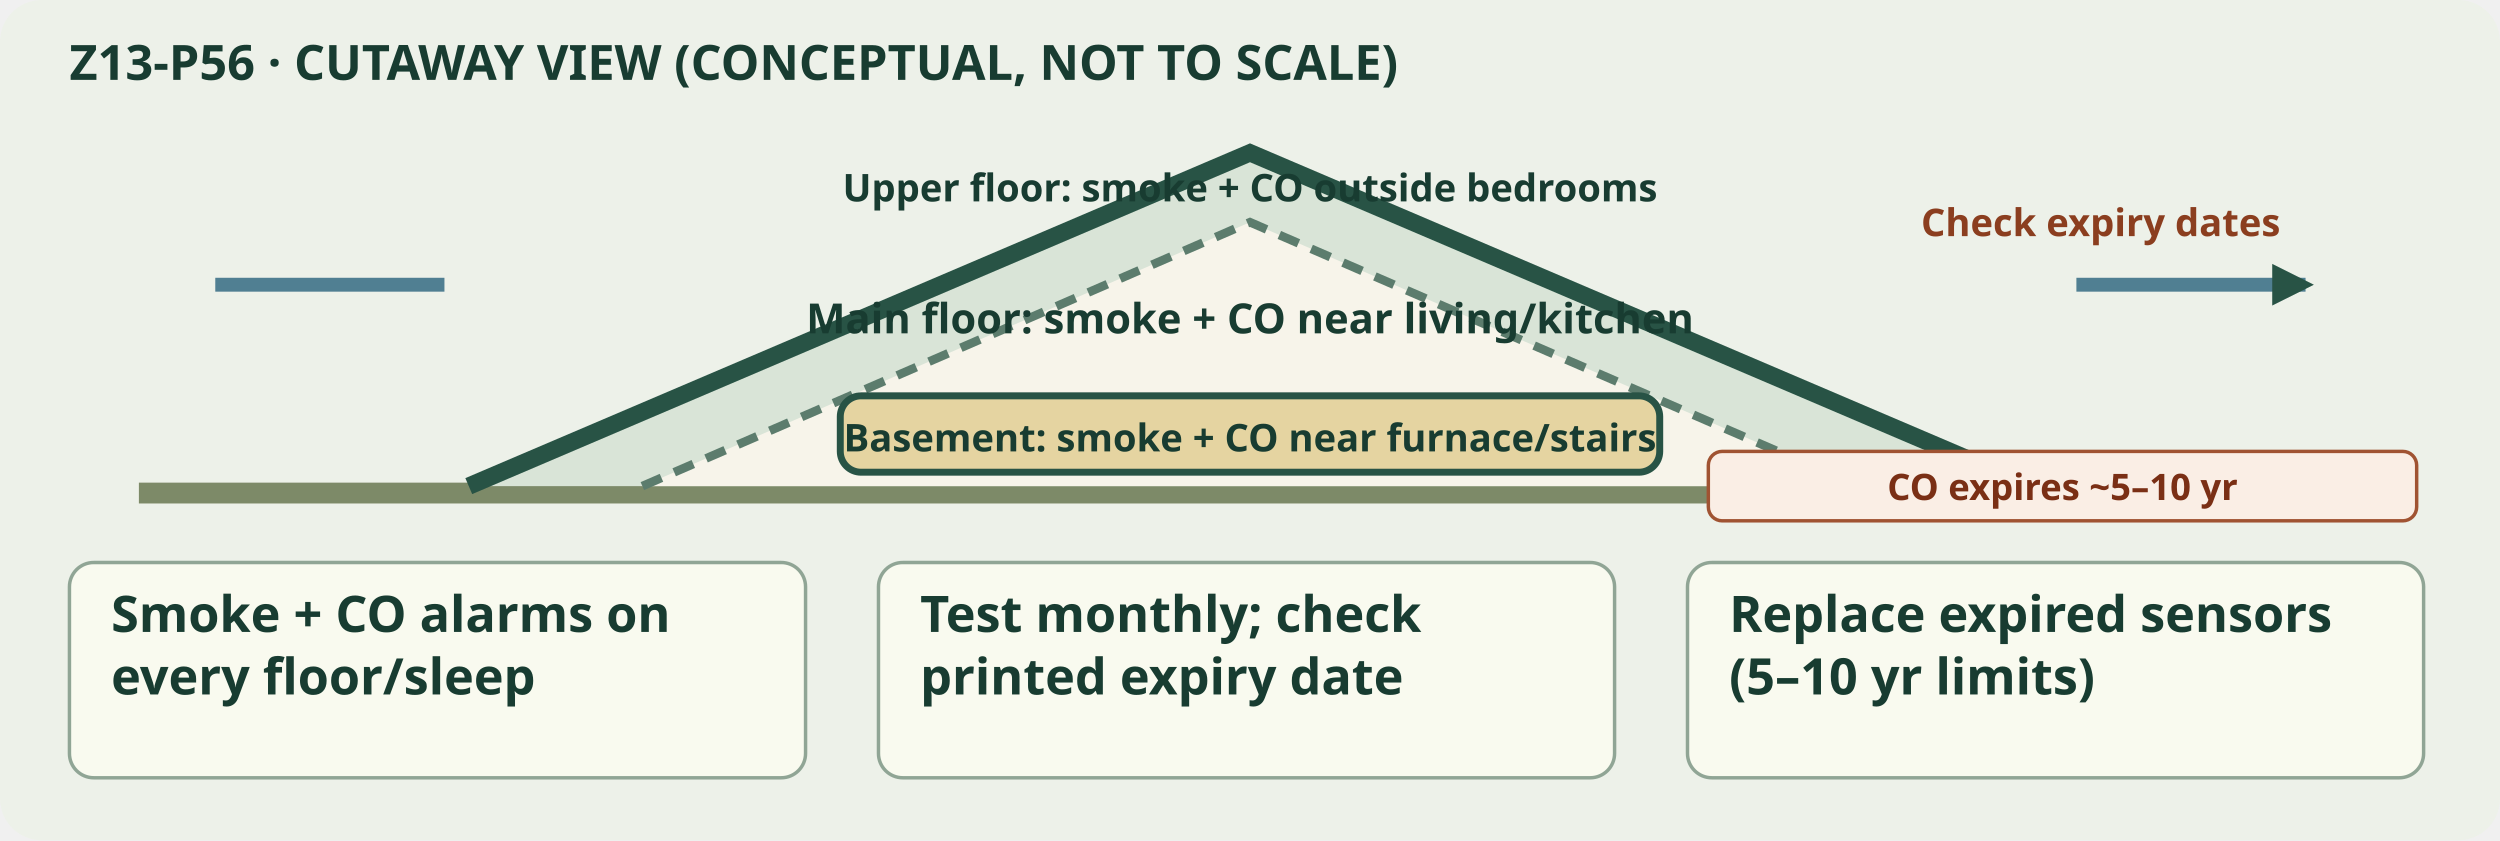
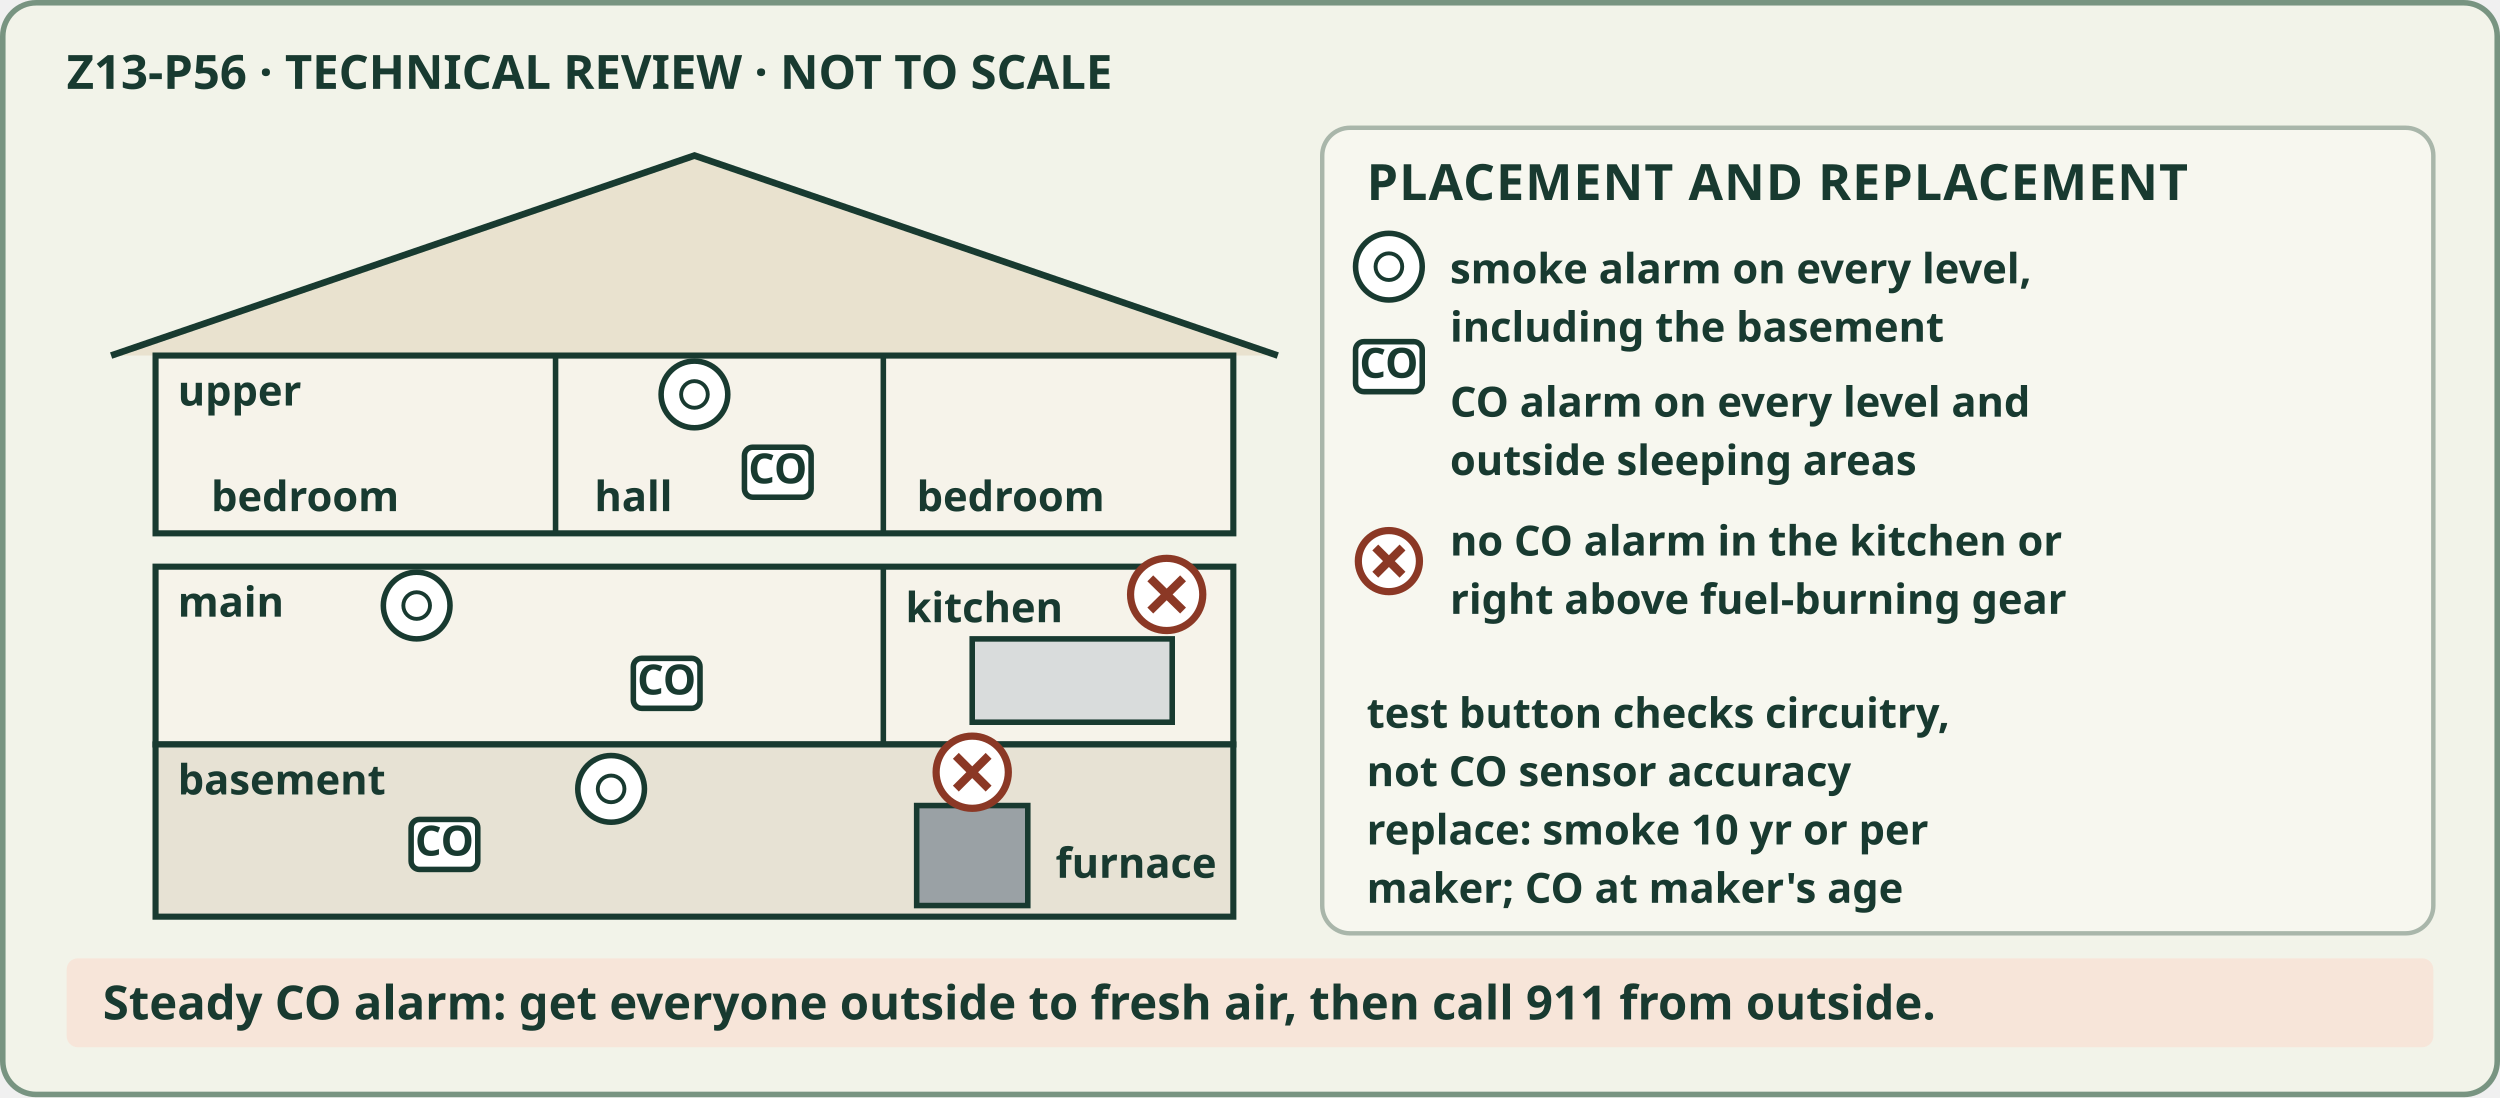
- <svg xmlns="http://www.w3.org/2000/svg" viewBox="0 0 720 242" role="img" aria-labelledby="title desc">
+ <svg xmlns="http://www.w3.org/2000/svg" viewBox="0 0 900 395" role="img" aria-labelledby="title desc">
  <defs>
-     <marker id="arrow" viewBox="0 0 10 10" markerWidth="3" markerHeight="3" refX="8" refY="5" orient="auto">
-       <path d="M0 0L10 5 0 10Z" fill="#285345" />
+     <marker id="m-flow" viewBox="0 0 10 10" refX="8" refY="5" markerWidth="4.2" markerHeight="4.2" orient="auto">
+       <path d="M0 0L10 5L0 10Z" fill="#205b68" />
+     </marker>
+     <marker id="m-reverse" viewBox="0 0 10 10" refX="8" refY="5" markerWidth="4.2" markerHeight="4.2" orient="auto">
+       <path d="M0 0L10 5L0 10Z" fill="#8b3825" />
+     </marker>
+     <marker id="m-load" viewBox="0 0 10 10" refX="8" refY="5" markerWidth="4.2" markerHeight="4.2" orient="auto">
+       <path d="M0 0L10 5L0 10Z" fill="#3b3b3b" />
+     </marker>
+     <marker id="m-air" viewBox="0 0 10 10" refX="8" refY="5" markerWidth="4.2" markerHeight="4.2" orient="auto">
+       <path d="M0 0L10 5L0 10Z" fill="#6b7f8c" />
+     </marker>
+     <marker id="m-ink" viewBox="0 0 10 10" refX="8" refY="5" markerWidth="4.2" markerHeight="4.2" orient="auto">
+       <path d="M0 0L10 5L0 10Z" fill="#183a30" />
    </marker>
  </defs>
-   <rect width="720" height="242" rx="12" fill="#edf1e9" />
-   <g font-family="system-ui,sans-serif" font-size="14.5" font-weight="650" fill="#183c31">
-     <text x="20" y="23" font-size="14" font-weight="700" fill="#183c31" text-anchor="start">Z13-P56 · CUTAWAY VIEW (CONCEPTUAL, NOT TO SCALE)</text>
-     <g id="cutaway-artwork">
-       <path d="M40 142h640" stroke="#7d8a68" stroke-width="6" />
-       <path d="M135 140L360 44l225 96" fill="#d9e4d7" stroke="#285345" stroke-width="5" />
-       <path d="M185 140L360 64l175 76" fill="#f7f4ea" stroke="#5c7c6d" stroke-width="2.5" stroke-dasharray="6 4" />
-       <rect x="242" y="114" width="236" height="22" rx="6" fill="#e5d4a1" stroke="#285345" stroke-width="2" />
-       <path d="M62 82h66m470 0h66" stroke="#507f92" stroke-width="4" marker-end="url(#arrow)" />
-       <text x="360" y="58" font-size="11" font-weight="650" fill="#183c31" text-anchor="middle">Upper floor: smoke + CO outside bedrooms</text>
-       <text x="360" y="96" font-size="12" font-weight="650" fill="#183c31" text-anchor="middle">Main floor: smoke + CO near living/kitchen</text>
-       <text x="360" y="130" font-size="11" font-weight="650" fill="#183c31" text-anchor="middle">Basement: smoke + CO near furnace/stairs</text>
-       <text x="605" y="68" font-size="11" font-weight="650" fill="#8b3e1f" text-anchor="middle">Check expiry dates</text>
-       <rect x="492" y="130" width="204" height="20" rx="4" fill="#faeee5" stroke="#a05332" />
-       <text x="594" y="144" font-size="10.5" font-weight="650" fill="#7a2f15" text-anchor="middle">CO expires ~5–10 yr</text>
-     </g>
-     <g id="stage-panels">
-       <rect x="20" y="162" width="212" height="62" rx="7" fill="#f9faef" stroke="#90a595" />
-       <text x="32" y="182" font-size="14.5" font-weight="650" fill="#183c31" text-anchor="start">Smoke + CO alarms on</text>
-       <text x="32" y="200" font-size="14.5" font-weight="650" fill="#183c31" text-anchor="start">every floor/sleep</text>
-       <rect x="253" y="162" width="212" height="62" rx="7" fill="#f9faef" stroke="#90a595" />
-       <text x="265" y="182" font-size="14.5" font-weight="650" fill="#183c31" text-anchor="start">Test monthly; check</text>
-       <text x="265" y="200" font-size="14.5" font-weight="650" fill="#183c31" text-anchor="start">printed expiry date</text>
-       <rect x="486" y="162" width="212" height="62" rx="7" fill="#f9faef" stroke="#90a595" />
-       <text x="498" y="182" font-size="14.5" font-weight="650" fill="#183c31" text-anchor="start">Replace expired sensors</text>
-       <text x="498" y="200" font-size="14.5" font-weight="650" fill="#183c31" text-anchor="start">(5–10 yr limits)</text>
-     </g>
+   <style>text{font:650 19px system-ui,sans-serif;fill:#183a30}.small{font-size:17px}.tiny{font-size:15px}.head{font-size:18px;letter-spacing:.4px}.warn{fill:#8b3825}.ok{fill:#205b68}.mute{fill:#4c5d55}.inv{fill:#ffffff}.lead{fill:none;stroke:#365c50;stroke-width:1.6}</style>
+   <rect x="1" y="1" width="898" height="393" rx="12" fill="#f2f3e9" stroke="#789481" stroke-width="2" />
+   <text x="24" y="32" class="small">Z13-P56 · TECHNICAL REVIEW · NOT TO SCALE</text>
+   <g id="z13-p56-artwork">
+     <path d="M40 128L250 56L460 128" fill="#e9e2cf" stroke="#183a30" stroke-width="2.4" />
+     <rect x="56" y="128" width="388" height="64" fill="#f6f3ea" stroke="#183a30" stroke-width="2.2" />
+     <rect x="56" y="204" width="388" height="64" fill="#f6f3ea" stroke="#183a30" stroke-width="2.2" />
+     <rect x="56" y="268" width="388" height="62" fill="#e7e2d4" stroke="#183a30" stroke-width="2.2" />
+     <text x="64" y="146" class="tiny">upper</text>
+     <text x="64" y="222" class="tiny">main</text>
+     <text x="64" y="286" class="tiny">basement</text>
+     <path d="M200 128v64M318 128v64M318 204v64" stroke="#183a30" stroke-width="2" />
+     <text x="214" y="184" class="tiny">hall</text>
+     <text x="76" y="184" class="tiny">bedroom</text>
+     <text x="330" y="184" class="tiny">bedroom</text>
+     <circle cx="250" cy="142" r="12" fill="#ffffff" stroke="#183a30" stroke-width="2" />
+     <circle cx="250" cy="142" r="4.8" fill="none" stroke="#183a30" stroke-width="1.4" />
+     <rect x="268" y="161" width="24" height="18" rx="3" fill="#ffffff" stroke="#183a30" stroke-width="2" />
+     <text x="280" y="174" class="tiny" text-anchor="middle" font-size="11">CO</text>
+     <circle cx="150" cy="218" r="12" fill="#ffffff" stroke="#183a30" stroke-width="2" />
+     <circle cx="150" cy="218" r="4.8" fill="none" stroke="#183a30" stroke-width="1.4" />
+     <rect x="228" y="237" width="24" height="18" rx="3" fill="#ffffff" stroke="#183a30" stroke-width="2" />
+     <text x="240" y="250" class="tiny" text-anchor="middle" font-size="11">CO</text>
+     <rect x="350" y="230" width="72" height="30" fill="#d9dcdc" stroke="#183a30" stroke-width="2" />
+     <text x="326" y="224" class="tiny">kitchen</text>
+     <rect x="411" y="207.2" width="18" height="13.5" rx="3" fill="#ffffff" stroke="#183a30" stroke-width="2" />
+     <text x="420" y="218" class="tiny" text-anchor="middle" font-size="11">CO</text>
+     <circle cx="420" cy="214" r="13" fill="#fff" stroke="#8b3825" stroke-width="2.6" />
+     <path d="M414.1 208.2L425.9 219.8M425.9 208.2L414.1 219.8" stroke="#8b3825" stroke-width="3" />
+     <circle cx="220" cy="284" r="12" fill="#ffffff" stroke="#183a30" stroke-width="2" />
+     <circle cx="220" cy="284" r="4.8" fill="none" stroke="#183a30" stroke-width="1.4" />
+     <rect x="148" y="295" width="24" height="18" rx="3" fill="#ffffff" stroke="#183a30" stroke-width="2" />
+     <text x="160" y="308" class="tiny" text-anchor="middle" font-size="11">CO</text>
+     <rect x="330" y="290" width="40" height="36" fill="#9aa1a5" stroke="#183a30" stroke-width="2" />
+     <text x="380" y="316" class="tiny">furnace</text>
+     <rect x="341" y="273.2" width="18" height="13.5" rx="3" fill="#ffffff" stroke="#183a30" stroke-width="2" />
+     <text x="350" y="284" class="tiny" text-anchor="middle" font-size="11">CO</text>
+     <circle cx="350" cy="278" r="13" fill="#fff" stroke="#8b3825" stroke-width="2.6" />
+     <path d="M344.1 272.1L355.9 283.9M355.9 272.1L344.1 283.9" stroke="#8b3825" stroke-width="3" />
+     <rect x="476" y="46" width="400" height="290" rx="10" fill="#f7f7ef" stroke="#a9b6aa" stroke-width="1.6" />
+     <text x="492" y="72" class="head">PLACEMENT AND REPLACEMENT</text>
+     <circle cx="500" cy="96" r="12" fill="#ffffff" stroke="#183a30" stroke-width="2" />
+     <circle cx="500" cy="96" r="4.8" fill="none" stroke="#183a30" stroke-width="1.4" />
+     <rect x="488" y="123" width="24" height="18" rx="3" fill="#ffffff" stroke="#183a30" stroke-width="2" />
+     <text x="500" y="136" class="tiny" text-anchor="middle" font-size="11">CO</text>
+     <text x="522" y="102" class="tiny">smoke alarm on every level,</text>
+     <text x="522" y="123" class="tiny">including the basement</text>
+     <text x="522" y="150" class="tiny">CO alarm on every level and</text>
+     <text x="522" y="171" class="tiny">outside sleeping areas</text>
+     <circle cx="500" cy="202" r="11" fill="#fff" stroke="#8b3825" stroke-width="2.6" />
+     <path d="M495.1 197.1L504.9 206.9M504.9 197.1L495.1 206.9" stroke="#8b3825" stroke-width="3" />
+     <text x="522" y="200" class="tiny">no CO alarm in the kitchen or</text>
+     <text x="522" y="221" class="tiny">right above fuel-burning gear</text>
+     <text x="492" y="262" class="tiny">test button checks circuitry,</text>
+     <text x="492" y="283" class="tiny">not CO sensor accuracy</text>
+     <text x="492" y="304" class="tiny">replace: smoke 10 yr or per</text>
+     <text x="492" y="325" class="tiny">maker; CO at maker's age</text>
+     <rect x="24" y="345" width="852" height="32" rx="4" fill="#f7e5d9" />
+     <text x="37" y="367" class="small">Steady CO alarm: get everyone outside to fresh air, then call 911 from outside.</text>
  </g>
</svg>
